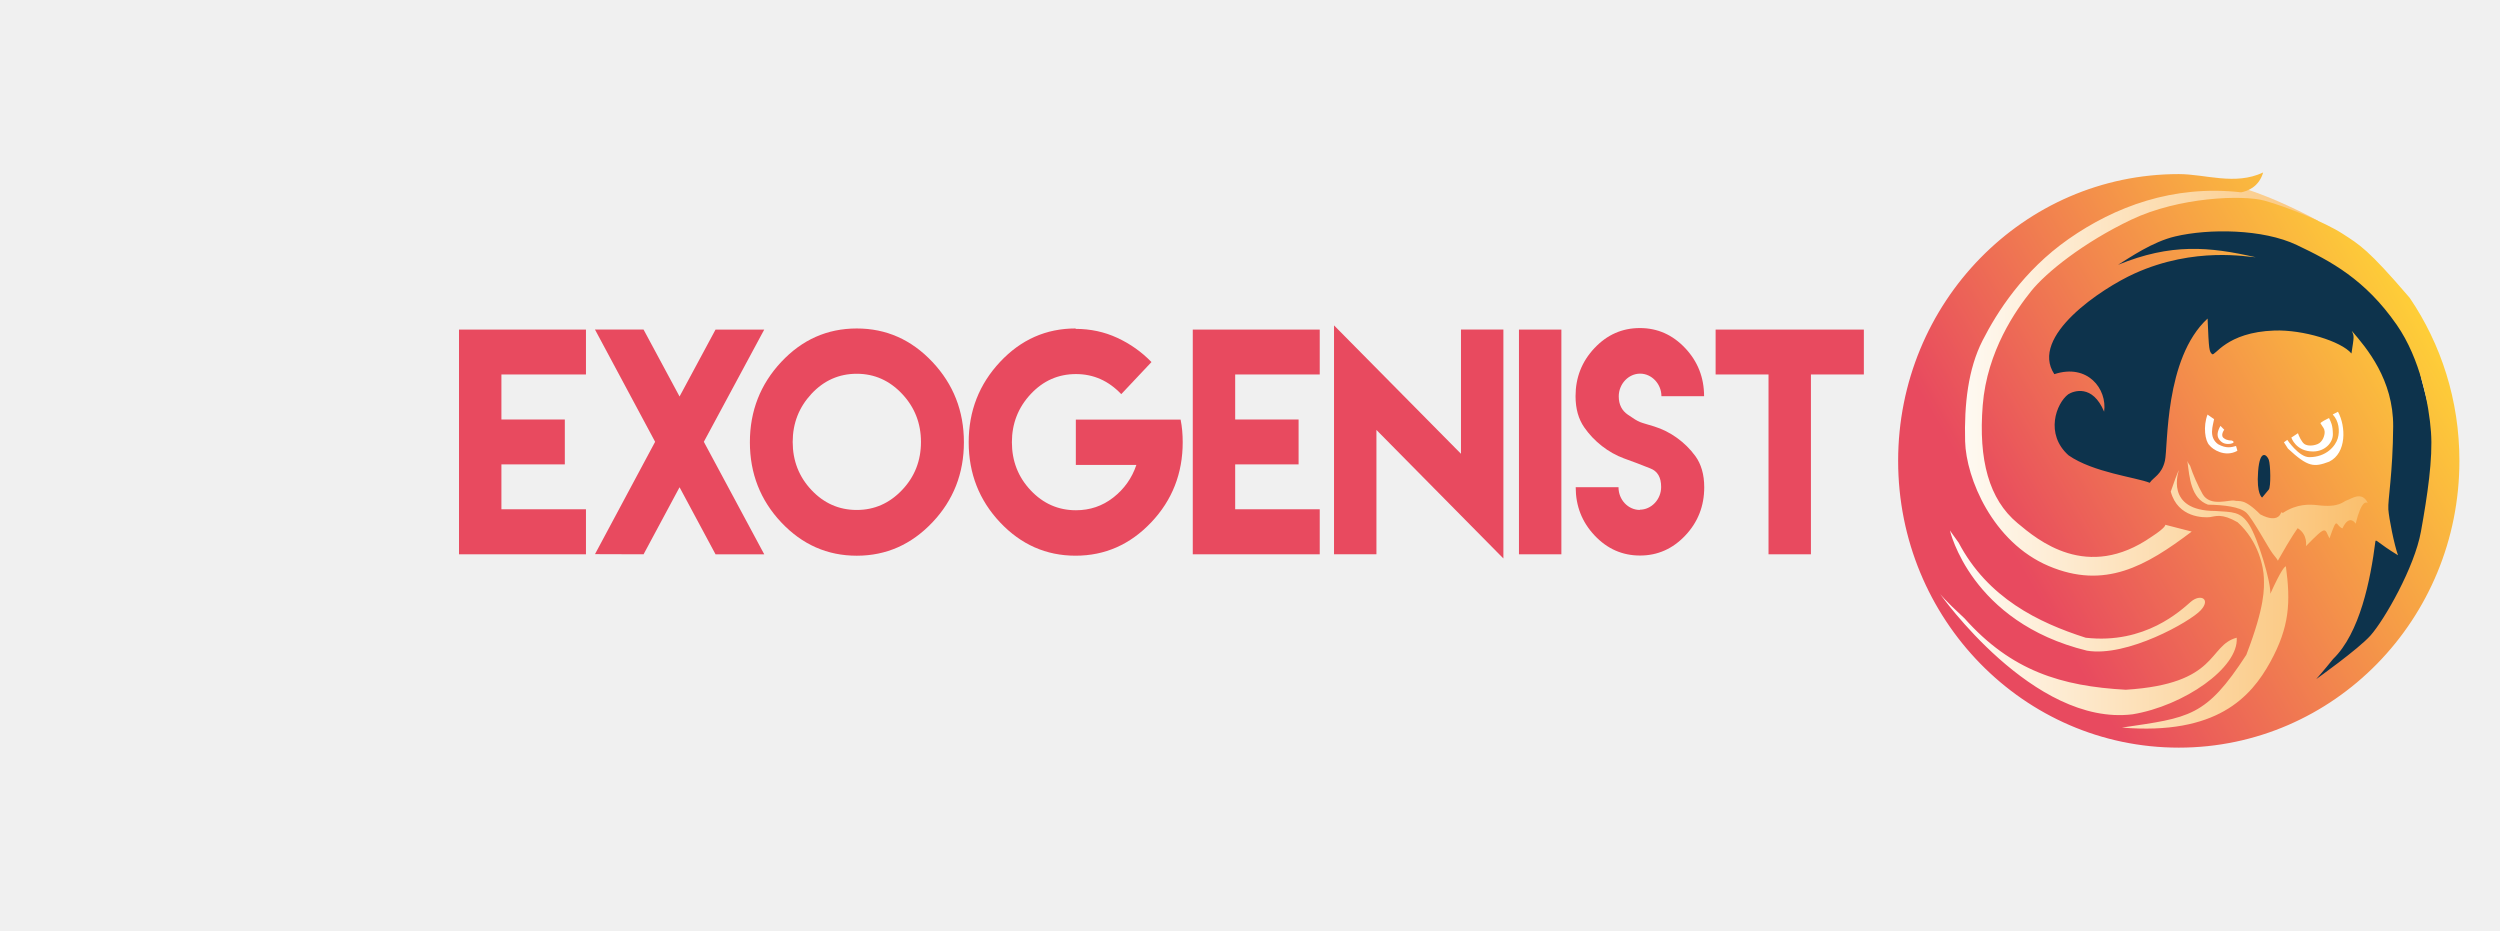
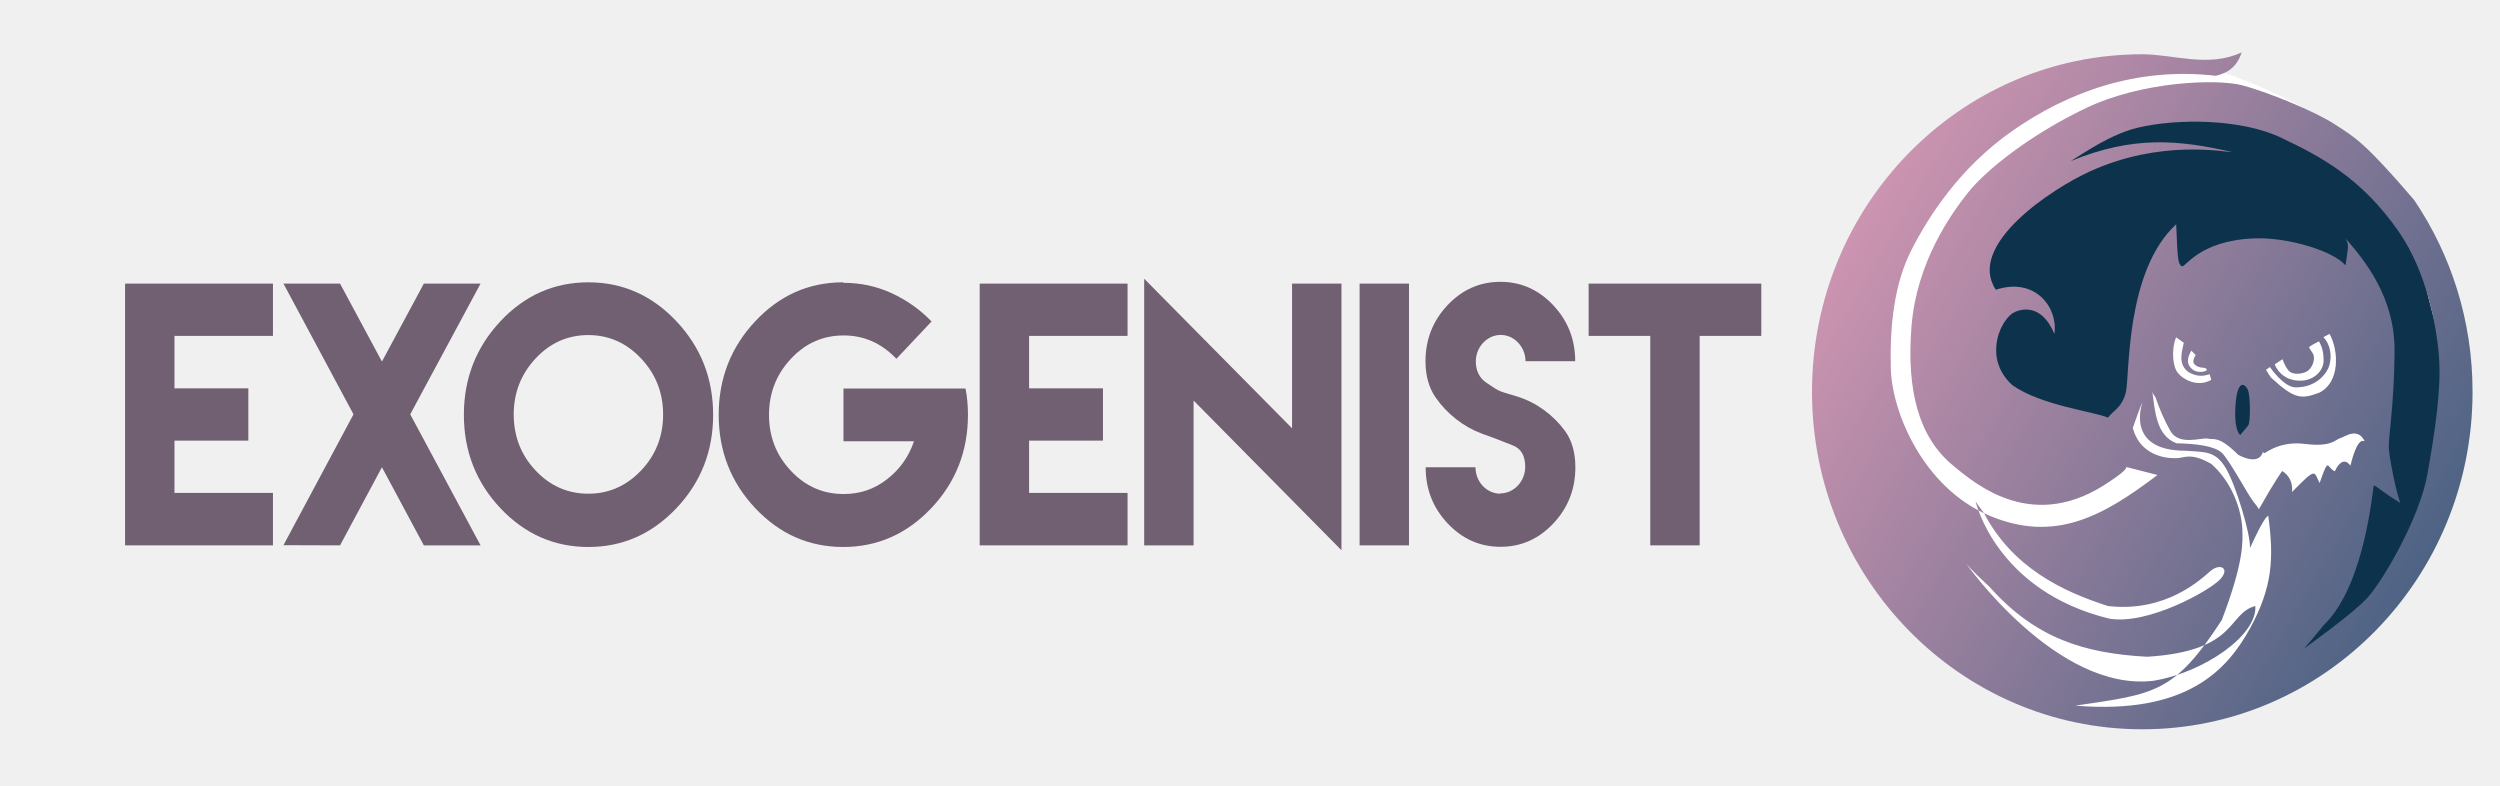
- <svg xmlns="http://www.w3.org/2000/svg" version="1.1" x="0px" y="0px" width="150.5px" height="56px" viewBox="-94.5 0 150.5 56" enable-background="new -94.5 0 150.5 56" xml:space="preserve">
-   <g id="Layer_1">
-     <g id="Layer_2">
+ <svg xmlns="http://www.w3.org/2000/svg" version="1.1" x="0px" y="0px" width="191px" height="60px" viewBox="-135 -4 191 60" enable-background="new -135 -4 191 60" xml:space="preserve">
+   <g id="Layer_1" display="none">
+     <g id="Layer_2" display="inline">
      <linearGradient id="SVGID_1_" gradientUnits="userSpaceOnUse" x1="299.414" y1="-338.69" x2="326.362" y2="-338.69" gradientTransform="matrix(1 0 0 -1 -278 -311)">
        <stop offset="0" style="stop-color:#FFFFFF" />
        <stop offset="1" style="stop-color:#FABE6A" />
      </linearGradient>
      <path fill="url(#SVGID_1_)" d="M45.045,13.292c0,0-3.164-1.775-5.772-2.294c-2.608-0.518-7.592,1.444-7.592,1.444l-6.897,3.903    c0,0-2.299,7.539-2.299,8.02c0,0.48-1.07,8.875-1.07,8.875l0.104,2.16l1.179,1.422l0.962,1.337l2.192,2.246l2.954,1.393    l1.912,1.548l2.512,0.802l3.369,0.321l5.025-2.354l2.193-3.582l2.031-5.399l2.513-1.925v-2.192l-2.567,0.374L42.106,30.3    l-1.817-0.748l-1.712-0.589l-0.962-1.551l-0.95-0.32l-1.135,2.566l-1.283,2.031l-5.187-1.39l-2.353-4.224l1.069-6.096l6.202-5.506    l3.155-1.069l3.635-0.588l3.742,0.855L45.045,13.292" />
    </g>
-     <g id="Layer_3">
+     <g id="Layer_3" display="inline">
      <path fill="#0D334C" d="M27.376,21.184l7.512-7.538l4.116-0.882l2.808,0.16l3.448,1.604c0,0,4.411,4.09,4.812,4.171    c0.401,0.08,1.204,4.141,1.204,4.141l1.362,5.242c0,0-1.042,5.935-1.203,6.336c-0.16,0.4-4.651,6.415-4.651,6.415l-2.888,0.642    l0.402-3.368l2.967-5.213l1.363-2.405l-1.123-2.166l-4.33,1.765l-1.123,0.16l-1.283-0.562l-1.523-1.042L36.6,27.24l-1.711,3.434    l-3.903-0.268l-4.812-5.293L27.376,21.184z" />
    </g>
-     <g id="Layer_4">
+     <g id="Layer_4" display="inline">
      <polygon fill="#FFFFFF" points="39.406,28.321 37.723,26.718 37.723,24.713 39.807,24.713 41.298,26.518 40.449,28.321   " />
      <polygon fill="#FFFFFF" points="43.816,28.321 42.453,27.118 42.453,24.713 44.619,23.911 47.186,23.911 47.586,26.518    45.982,28.321   " />
    </g>
-     <g id="Layer_1_1_">
+     <g id="Layer_1_1_" display="inline">
      <polygon fill="#377254" points="41.303,15.49 41.298,15.49 41.299,15.49   " />
      <linearGradient id="SVGID_2_" gradientUnits="userSpaceOnUse" x1="299.952" y1="-347.239" x2="329.379" y2="-330.249" gradientTransform="matrix(1 0 0 -1 -278 -311)">
        <stop offset="0.163" style="stop-color:#E84A5F" />
        <stop offset="1" style="stop-color:#FECE38" />
      </linearGradient>
      <path fill="url(#SVGID_2_)" d="M50.566,17.932c-2.525-2.951-3.021-3.2-4.058-3.871c-1.034-0.671-3.401-1.635-4.7-1.985    c-1.297-0.351-5.138-0.219-8.014,1.153c-2.876,1.372-5.109,3.168-6.015,4.292c-0.904,1.124-2.659,3.601-2.919,6.875    c-0.263,3.299,0.379,5.664,2.088,7.09c1.224,1.022,4.188,3.536,8.085,0.821c0.877-0.568,0.818-0.715,0.818-0.715l1.59,0.409    c-2.759,2.088-5.24,3.503-8.611,2.072c-3.372-1.43-4.972-5.283-5.03-7.508c-0.059-2.224,0.183-4.359,1.044-6.053    s2.438-4.204,5.196-6.131c2.76-1.927,6.277-3.271,10.379-2.803c0.334-0.068,1.053-0.282,1.324-1.196    c-1.695,0.798-3.469,0.098-5.08,0.098c-9.332,0-16.895,7.729-16.895,17.264c0,9.535,7.563,17.264,16.894,17.264    c9.331,0,16.894-7.729,16.894-17.264C53.559,24.099,52.453,20.718,50.566,17.932z M23.41,32.669    c1.752,3.328,4.788,4.807,7.648,5.722c3.582,0.409,5.742-1.655,6.326-2.161c0.583-0.505,1.227-0.175,0.602,0.506    c-0.623,0.682-4.437,2.842-6.851,2.434c-7.005-1.714-8.25-7.24-8.25-7.24S23.08,32.22,23.41,32.669z M22.282,35.742    c0,0,0.274,0.371,1.479,1.48c2.828,3.173,5.839,4.087,9.712,4.301c5.625-0.352,4.925-2.666,6.677-3.133    c0.136,1.809-3.192,4.105-6.269,4.611C27.907,43.743,22.282,35.742,22.282,35.742z M42.173,39.85    c-1.167,2.122-3.23,4.418-8.933,3.951c4.066-0.603,5.049-0.622,7.488-4.379c1.135-2.958,1.076-3.99,1.057-4.633    c-0.02-0.642-0.311-2.199-1.578-3.347c-0.973-0.565-1.342-0.352-1.67-0.312c-0.332,0.039-1.932,0.058-2.357-1.537    c0.486-1.402,0.486-1.267,0.486-1.267s-0.895,2.434,2.201,2.434c1.012,0.076,1.508,0,2.037,0.836    c0.531,0.838,1.31,3.445,1.27,4.146c0.683-1.497,0.856-1.615,0.936-1.653C43.4,36.229,43.34,37.728,42.173,39.85z M44.318,32.878    c0,0,0.131-0.687-0.496-1.081c0,0-0.351,0.453-1.195,1.957c-0.043-0.089-0.072-0.133-0.308-0.425    c-0.233-0.291-1.213-2.116-1.591-2.466c-0.381-0.351-1.344-0.468-2.307-0.482c-1.021-0.379-1.109-1.591-1.241-2.637    c0.033,0.106,0.093,0.199,0.164,0.294c0.182,0.553,0.472,1.207,0.751,1.701c0.455,0.802,1.631,0.32,1.925,0.4    s0.535-0.188,1.551,0.828c1.123,0.588,1.255-0.128,1.255-0.128c0.033,0.013,0.066,0.024,0.105,0.038    c0.862-0.569,1.635-0.512,2.059-0.468c1.357,0.176,1.563-0.231,1.795-0.292c0.234-0.058,0.892-0.598,1.256,0.161    c-0.072-0.029-0.364-0.24-0.73,1.248c0,0-0.369-0.628-0.798,0.285c-0.435-0.188-0.28-0.817-0.778,0.599    C45.429,31.826,45.604,31.564,44.318,32.878z M39.03,26.742c0.489,0.271,0.801,0.186,1.079,0.106    c0.085,0.255,0.078,0.292,0.078,0.292c-0.758,0.416-1.506-0.104-1.674-0.331c-0.273-0.258-0.392-1.146-0.12-1.852l0.395,0.276    C38.729,25.6,38.436,26.314,39.03,26.742z M39.4,26.395c0.16,0.124,0.408,0.124,0.444,0.124s0.292,0.132-0.08,0.198    c-0.335,0.044-0.532-0.066-0.681-0.279c-0.146-0.21-0.093-0.486,0.089-0.801L39.4,25.87C39.4,25.87,39.123,26.228,39.4,26.395z     M41.438,28.375c0.107-1.39,0.535-0.989,0.643-0.695c0.106,0.294,0.133,1.631,0,1.792c-0.134,0.16-0.401,0.48-0.401,0.48    S41.331,29.766,41.438,28.375z M45.19,25.476c0,0,0-0.059,0.515-0.312c0.127,0.254,0.225,0.429,0.234,0.964    c0.01,0.534-0.49,1.049-1.188,1.051c-1.042,0.004-1.313-0.836-1.313-0.836l0.399-0.263c0.049,0.155,0.228,0.552,0.402,0.659    c0.175,0.106,0.486,0.118,0.788-0.008c0.301-0.126,0.436-0.537,0.416-0.752C45.423,25.766,45.355,25.759,45.19,25.476z     M44.518,27.521c1.027,0,1.578-0.671,1.715-1.129c0.136-0.457,0.067-1.054-0.304-1.44c0.36-0.195,0.312-0.165,0.322-0.156    c0.467,0.856,0.534,2.473-0.536,2.997c-0.914,0.341-1.266,0.341-2.48-0.788c-0.155-0.252-0.243-0.379-0.243-0.379l0.203-0.146    C43.194,26.479,43.894,27.521,44.518,27.521z M48.207,38.254c-0.728,0.82-3.27,2.627-3.27,2.627s0.467-0.525,1.012-1.206    c1.615-1.558,2.258-4.771,2.55-7.085c0.038-0.156,0.117,0.079,1.361,0.837c-0.231-0.643-0.544-2.22-0.582-2.765    c-0.04-0.546,0.271-2.16,0.291-4.983c0.02-2.821-1.596-4.729-2.491-5.761c0.155,0.35,0.136,0.312-0.02,1.362    c-0.623-0.74-2.92-1.44-4.633-1.382c-2.921,0.098-3.582,1.576-3.756,1.42c-0.175-0.155-0.195-0.232-0.272-2.141    c-2.608,2.395-2.374,7.727-2.569,8.564c-0.193,0.838-0.7,0.991-0.914,1.323c-0.838-0.332-3.406-0.622-4.886-1.652    c-1.44-1.286-0.739-3.136-0.02-3.676c0.312-0.199,1.46-0.627,2.16,1.047c0.194-1.363-0.993-2.92-2.997-2.258    c-1.518-2.278,2.851-5.165,4.828-6.06c3.643-1.649,6.87-0.981,7.298-0.977c-2.805-0.642-5.101-0.851-8.292,0.454    c0.701-0.428,2.057-1.383,3.445-1.71c2.022-0.478,5.274-0.456,7.318,0.518c2.045,0.973,4.106,2.059,6.015,4.803    c1.436,2.066,1.946,4.854,2.062,6.45c0.119,1.596-0.213,3.827-0.603,5.989C50.854,34.153,49.045,37.307,48.207,38.254z" />
    </g>
  </g>
+   <g id="Layer_3_2_">
+     <g id="Layer_2_2_">
+       <path fill="#FFFFFF" d="M41.186,4.347c0,0-4.724-2.652-8.621-3.428c-3.896-0.773-11.337,2.157-11.337,2.157l-10.302,5.83    c0,0-3.435,11.261-3.435,11.979c0,0.718-1.597,13.256-1.597,13.256l0.155,3.227l1.76,2.123l1.438,1.996l3.273,3.355l4.414,2.082    l2.854,2.311l3.753,1.195l5.031,0.48l7.509-3.514l3.272-5.35l3.037-8.064l3.752-2.877v-3.271l-3.832,0.557l-5.513,1.357    l-2.711-1.117l-2.56-0.879l-1.438-2.316l-1.42-0.48l-1.692,3.833l-1.916,3.035l-7.747-2.076l-3.515-6.309l1.597-9.104l9.263-8.225    l4.715-1.597l5.429-0.879l5.587,1.278L41.186,4.347" />
+     </g>
+     <g id="Layer_3_1_">
+       <path fill="#0D334C" d="M14.797,16.132l11.22-11.259l6.149-1.317l4.193,0.239l5.152,2.395c0,0,6.588,6.111,7.187,6.229    c0.598,0.12,1.799,6.185,1.799,6.185l2.034,7.831c0,0-1.557,8.864-1.799,9.462c-0.236,0.6-6.946,9.584-6.946,9.584l-4.313,0.959    l0.598-5.033l4.434-7.785l2.035-3.592l-1.677-3.235l-6.468,2.635l-1.679,0.238l-1.914-0.838l-2.277-1.558l-3.954-2.093    l-2.554,5.13l-5.828-0.4L13,22.002L14.797,16.132z" />
+     </g>
+     <g id="Layer_4_1_">
+       <polygon fill="#FFFFFF" points="32.765,26.794 30.251,24.398 30.251,21.403 33.365,21.403 35.59,24.098 34.323,26.794   " />
+       <polygon fill="#FFFFFF" points="39.353,26.794 37.319,24.996 37.319,21.403 40.552,20.205 44.387,20.205 44.983,24.098    42.586,26.794   " />
+     </g>
+     <g id="Layer_1_2_">
+       <polygon fill="#377254" points="35.599,7.628 35.59,7.628 35.594,7.628   " />
+       <linearGradient id="SVGID_3_" gradientUnits="userSpaceOnUse" x1="6.844" y1="12.984" x2="50.797" y2="38.36">
+         <stop offset="0" style="stop-color:#CC94B0" />
+         <stop offset="1" style="stop-color:#4E6384" />
+       </linearGradient>
+       <path fill="url(#SVGID_3_)" d="M49.437,11.276c-3.776-4.408-4.516-4.781-6.064-5.782c-1.542-1.003-5.077-2.442-7.021-2.966    c-1.938-0.523-7.673-0.327-11.966,1.721C20.089,6.3,16.754,8.982,15.4,10.66c-1.35,1.68-3.972,5.379-4.361,10.27    c-0.392,4.927,0.567,8.46,3.12,10.589c1.829,1.528,6.256,5.284,12.078,1.227c1.308-0.85,1.219-1.065,1.219-1.065l2.376,0.608    c-4.119,3.12-7.824,5.235-12.863,3.097c-5.034-2.137-7.424-7.891-7.51-11.215c-0.09-3.32,0.274-6.509,1.56-9.041    c1.287-2.53,3.64-6.279,7.761-9.156c4.123-2.878,9.375-4.886,15.501-4.186c0.5-0.103,1.574-0.423,1.979-1.788    c-2.536,1.192-5.184,0.146-7.59,0.146c-13.935,0-25.233,11.544-25.233,25.786c0,14.24,11.298,25.785,25.231,25.785    c13.939,0,25.235-11.545,25.235-25.785C53.904,20.484,52.251,15.436,49.437,11.276z M16.583,35.217    c2.168,4.121,5.927,5.951,9.469,7.084c4.432,0.506,7.107-2.049,7.83-2.678c0.723-0.623,1.52-0.215,0.744,0.629    c-0.771,0.846-5.492,3.518-8.479,3.012c-8.673-2.121-10.214-8.963-10.214-8.963S16.174,34.662,16.583,35.217z M15.186,39.021    c0,0,0.339,0.459,1.832,1.834c3.5,3.926,7.228,5.059,12.022,5.322c6.965-0.434,6.097-3.301,8.266-3.877    c0.168,2.24-3.953,5.082-7.761,5.707C22.15,48.926,15.186,39.021,15.186,39.021z M36.898,44.012    c-1.743,3.168-4.824,6.598-13.343,5.9c6.074-0.898,7.541-0.928,11.187-6.537c1.691-4.42,1.605-5.961,1.574-6.92    c-0.029-0.961-0.461-3.287-2.354-5c-1.455-0.846-2.008-0.527-2.495-0.465c-0.497,0.059-2.885,0.084-3.521-2.297    c0.725-2.094,0.725-1.892,0.725-1.892s-1.338,3.634,3.287,3.634c1.513,0.114,2.253,0,3.045,1.252    c0.792,1.249,1.953,5.143,1.896,6.189c1.018-2.236,1.278-2.41,1.396-2.469C38.732,38.604,38.64,40.844,36.898,44.012z     M40.104,33.597c0,0,0.195-1.022-0.743-1.612c0,0-0.522,0.678-1.784,2.924c-0.066-0.133-0.109-0.199-0.457-0.637    c-0.351-0.434-1.813-3.16-2.377-3.682c-0.572-0.525-2.008-0.699-3.449-0.721c-1.524-0.564-1.654-2.375-1.851-3.937    c0.048,0.158,0.138,0.297,0.244,0.438c0.271,0.824,0.703,1.804,1.12,2.54c0.68,1.199,2.438,0.48,2.876,0.603    c0.438,0.115,0.798-0.28,2.315,1.235c1.68,0.877,1.874-0.192,1.874-0.192c0.053,0.02,0.101,0.038,0.158,0.057    c1.288-0.851,2.444-0.763,3.074-0.697c2.029,0.26,2.334-0.347,2.683-0.438c0.35-0.086,1.33-0.894,1.878,0.242    c-0.109-0.045-0.548-0.359-1.095,1.862c0,0-0.55-0.937-1.19,0.427c-0.648-0.281-0.42-1.221-1.162,0.895    C41.762,32.027,42.023,31.637,40.104,33.597z M32.204,24.434c0.731,0.404,1.195,0.279,1.61,0.16    c0.129,0.379,0.117,0.435,0.117,0.435c-1.133,0.622-2.248-0.154-2.499-0.494c-0.405-0.383-0.586-1.71-0.181-2.766l0.59,0.417    C31.752,22.729,31.316,23.795,32.204,24.434z M32.755,23.915c0.242,0.186,0.612,0.186,0.665,0.186c0.054,0,0.436,0.198-0.12,0.296    c-0.5,0.066-0.795-0.099-1.016-0.415c-0.216-0.315-0.139-0.729,0.133-1.197l0.338,0.348    C32.755,23.132,32.341,23.666,32.755,23.915z M35.799,26.875c0.163-2.078,0.801-1.479,0.96-1.04c0.16,0.438,0.198,2.437,0,2.677    c-0.2,0.24-0.601,0.72-0.601,0.72S35.641,28.951,35.799,26.875z M41.406,22.543c0,0,0-0.087,0.767-0.467    c0.189,0.381,0.333,0.641,0.351,1.441c0.016,0.799-0.734,1.566-1.777,1.568c-1.552,0.007-1.957-1.249-1.957-1.249l0.595-0.393    c0.071,0.235,0.338,0.826,0.599,0.986c0.265,0.16,0.729,0.178,1.179-0.011c0.45-0.189,0.652-0.804,0.62-1.123    C41.751,22.975,41.651,22.964,41.406,22.543z M40.397,25.596c1.538,0,2.358-1.002,2.563-1.686    c0.205-0.683,0.103-1.574-0.454-2.151c0.541-0.292,0.469-0.247,0.482-0.234c0.698,1.28,0.799,3.693-0.801,4.477    c-1.365,0.51-1.889,0.51-3.702-1.176c-0.233-0.378-0.366-0.567-0.366-0.567l0.304-0.219    C38.423,24.041,39.466,25.596,40.397,25.596z M45.909,41.629c-1.085,1.225-4.882,3.924-4.882,3.924s0.697-0.783,1.511-1.801    c2.413-2.326,3.371-7.127,3.807-10.584c0.062-0.232,0.179,0.117,2.036,1.252c-0.346-0.959-0.812-3.316-0.872-4.131    c-0.059-0.816,0.405-3.225,0.436-7.442c0.031-4.217-2.383-7.065-3.721-8.605c0.232,0.524,0.203,0.464-0.026,2.034    c-0.933-1.103-4.364-2.152-6.922-2.064c-4.363,0.146-5.353,2.355-5.61,2.121c-0.26-0.23-0.291-0.346-0.406-3.196    c-3.894,3.575-3.548,11.54-3.836,12.793c-0.291,1.25-1.048,1.478-1.368,1.976c-1.251-0.499-5.088-0.931-7.298-2.469    c-2.151-1.922-1.103-4.685-0.028-5.49c0.465-0.298,2.18-0.938,3.227,1.563c0.292-2.037-1.486-4.36-4.476-3.373    c-2.268-3.401,4.257-7.714,7.21-9.051c5.44-2.464,10.262-1.465,10.899-1.458c-4.188-0.958-7.617-1.271-12.384,0.678    c1.048-0.641,3.071-2.066,5.146-2.556c3.021-0.713,7.877-0.681,10.932,0.773c3.054,1.454,6.131,3.075,8.979,7.173    c2.145,3.087,2.909,7.252,3.08,9.636c0.18,2.382-0.316,5.718-0.898,8.946C49.864,35.504,47.161,40.213,45.909,41.629z" />
+     </g>
+   </g>
  <g id="Layer_2_1_">
    <g>
-       <path fill="#E84A5F" d="M-59.225,19.841v2.702h-5.09v2.711h3.817v2.702h-3.817v2.702h5.09v2.711h-5.09h-2.553V19.841H-59.225z" />
-       <path fill="#E84A5F" d="M-55.757,19.841l2.166,4.028l2.166-4.028h2.932l-3.636,6.756l3.636,6.772h-2.932l-2.166-4.037    l-2.166,4.037l-2.925-0.009l3.62-6.764l-3.62-6.756H-55.757z" />
-       <path fill="#E84A5F" d="M-38.37,21.788c1.265,1.343,1.897,2.954,1.897,4.834c0,1.88-0.632,3.492-1.897,4.826    s-2.782,2.006-4.553,2.006s-3.288-0.672-4.545-2.006s-1.889-2.945-1.889-4.826c0-1.88,0.632-3.491,1.889-4.834    s2.774-2.014,4.545-2.014S-39.635,20.445-38.37,21.788z M-45.65,23.709c-0.75,0.806-1.13,1.771-1.13,2.896    c0,1.133,0.379,2.098,1.13,2.895c0.751,0.798,1.66,1.2,2.727,1.2c1.059,0,1.968-0.402,2.727-1.2    c0.759-0.797,1.138-1.762,1.138-2.895c0-1.125-0.379-2.09-1.138-2.896s-1.668-1.208-2.727-1.208    C-43.99,22.501-44.899,22.904-45.65,23.709z" />
-       <path fill="#E84A5F" d="M-29.742,19.799c0.885,0,1.715,0.176,2.498,0.537c0.782,0.361,1.47,0.848,2.063,1.46L-27,23.727    c-0.767-0.806-1.675-1.208-2.727-1.208c-1.067,0-1.976,0.403-2.727,1.208s-1.13,1.771-1.13,2.895c0,1.133,0.379,2.098,1.13,2.895    c0.751,0.798,1.66,1.2,2.727,1.2c0.838,0,1.588-0.251,2.245-0.764c0.656-0.512,1.123-1.166,1.391-1.963h-3.644v-2.728h3.644h1.494    h1.17c0.087,0.428,0.126,0.881,0.126,1.359c0,1.88-0.632,3.492-1.897,4.826s-2.782,2.006-4.553,2.006s-3.288-0.672-4.545-2.006    s-1.889-2.945-1.889-4.826c0-1.88,0.632-3.491,1.889-4.834s2.774-2.014,4.545-2.014L-29.742,19.799z" />
-       <path fill="#E84A5F" d="M-15.052,19.841v2.702h-5.09v2.711h3.817v2.702h-3.817v2.702h5.09v2.711h-5.09h-2.553V19.841H-15.052z" />
-       <path fill="#E84A5F" d="M-6.549,27.318v-7.478h2.553v13.78l-7.643-7.738v7.486h-2.553v-13.78L-6.549,27.318z" />
-       <path fill="#E84A5F" d="M-3.058,19.841h2.553v13.528h-2.553V19.841z" />
-       <path fill="#E84A5F" d="M4.213,30.684c0.703,0,1.288-0.621,1.288-1.368c0-0.579-0.213-0.948-0.648-1.116    c-0.917-0.361-0.696-0.277-1.589-0.604c-0.94-0.344-1.81-1.024-2.395-1.872c-0.348-0.503-0.521-1.125-0.521-1.872    c0-1.125,0.379-2.089,1.138-2.895s1.668-1.208,2.735-1.208c1.059,0,1.968,0.403,2.727,1.208s1.138,1.771,1.138,2.895H5.518    c0-0.738-0.585-1.359-1.281-1.359c-0.704,0-1.288,0.621-1.288,1.368c0,0.486,0.182,0.856,0.553,1.107    c0.759,0.521,0.672,0.42,1.581,0.705c0.98,0.302,1.866,0.948,2.474,1.779c0.355,0.487,0.538,1.116,0.538,1.879    c0,1.134-0.379,2.099-1.138,2.904s-1.668,1.208-2.727,1.208c-1.067,0-1.976-0.402-2.735-1.208s-1.138-1.771-1.138-2.904h2.577    c0,0.756,0.577,1.368,1.289,1.368L4.213,30.684z" />
-       <path fill="#E84A5F" d="M14.518,19.841h3.186v2.702h-3.186v10.826h-2.553V22.543H8.78v-2.702h3.186H14.518z" />
+       <path fill="#706072" d="M-114.147,17.668v3.994h-7.523v4.008h5.643v3.993h-5.643v3.995h7.523v4.008h-7.523h-3.774V17.668H-114.147    z" />
+       <path fill="#706072" d="M-109.021,17.668l3.201,5.955l3.201-5.955h4.334l-5.374,9.986l5.374,10.012h-4.334l-3.201-5.968    l-3.201,5.968l-4.323-0.014l5.351-9.998l-5.351-9.986H-109.021z" />
+       <path fill="#706072" d="M-83.321,20.546c1.869,1.985,2.804,4.367,2.804,7.146c0,2.779-0.935,5.161-2.804,7.133    c-1.869,1.973-4.112,2.965-6.73,2.965c-2.616,0-4.86-0.992-6.718-2.965c-1.857-1.972-2.791-4.354-2.791-7.133    c0-2.779,0.934-5.161,2.791-7.146c1.858-1.985,4.102-2.977,6.718-2.977C-87.434,17.569-85.19,18.561-83.321,20.546z     M-94.082,23.387c-1.11,1.19-1.67,2.618-1.67,4.279c0,1.674,0.56,3.103,1.67,4.279c1.11,1.18,2.454,1.774,4.03,1.774    c1.565,0,2.91-0.595,4.031-1.774c1.122-1.177,1.683-2.605,1.683-4.279c0-1.661-0.561-3.088-1.683-4.279    c-1.121-1.191-2.465-1.787-4.031-1.787C-91.628,21.6-92.972,22.196-94.082,23.387z" />
+       <path fill="#706072" d="M-70.568,17.607c1.308,0,2.535,0.26,3.691,0.793c1.157,0.533,2.173,1.253,3.049,2.159l-2.687,2.854    c-1.133-1.191-2.477-1.786-4.031-1.786c-1.578,0-2.92,0.595-4.031,1.786c-1.11,1.19-1.671,2.616-1.671,4.279    c0,1.676,0.561,3.102,1.671,4.279c1.11,1.179,2.453,1.773,4.031,1.773c1.239,0,2.349-0.37,3.318-1.129    c0.97-0.756,1.659-1.723,2.056-2.902h-5.387v-4.031h5.387h2.208h1.729c0.129,0.633,0.187,1.303,0.187,2.009    c0,2.779-0.935,5.161-2.804,7.133c-1.869,1.973-4.113,2.965-6.73,2.965c-2.617,0-4.86-0.992-6.718-2.965    c-1.857-1.972-2.792-4.354-2.792-7.133c0-2.779,0.934-5.161,2.792-7.146c1.858-1.985,4.101-2.977,6.718-2.977L-70.568,17.607z" />
+       <path fill="#706072" d="M-48.854,17.668v3.994h-7.524v4.008h5.643v3.993h-5.643v3.995h7.524v4.008h-7.524h-3.774V17.668H-48.854z" />
+       <path fill="#706072" d="M-36.287,28.721V17.668h3.774v20.369L-43.81,26.601v11.065h-3.774v-20.37L-36.287,28.721z" />
+       <path fill="#706072" d="M-31.126,17.668h3.773v19.998h-3.773V17.668z" />
+       <path fill="#706072" d="M-20.378,33.695c1.04,0,1.904-0.918,1.904-2.022c0-0.856-0.315-1.401-0.958-1.649    c-1.356-0.533-1.029-0.409-2.349-0.894c-1.389-0.507-2.675-1.513-3.54-2.766c-0.514-0.744-0.771-1.662-0.771-2.766    c0-1.663,0.561-3.089,1.683-4.281c1.122-1.19,2.465-1.785,4.042-1.785c1.565,0,2.91,0.594,4.031,1.785    c1.122,1.191,1.682,2.618,1.682,4.281h-3.796c0-1.091-0.864-2.01-1.893-2.01c-1.04,0-1.904,0.919-1.904,2.022    c0,0.72,0.269,1.266,0.818,1.638c1.121,0.77,0.993,0.621,2.335,1.042c1.449,0.447,2.758,1.402,3.657,2.629    c0.526,0.72,0.795,1.649,0.795,2.779c0,1.676-0.561,3.101-1.683,4.292c-1.121,1.191-2.465,1.785-4.031,1.785    c-1.577,0-2.92-0.594-4.042-1.785c-1.122-1.191-1.682-2.616-1.682-4.292h3.808c0,1.116,0.854,2.021,1.905,2.021L-20.378,33.695z" />
+       <path fill="#706072" d="M-5.146,17.668h4.709v3.994h-4.709v16.004h-3.773V21.662h-4.709v-3.994h4.709H-5.146z" />
    </g>
  </g>
</svg>
